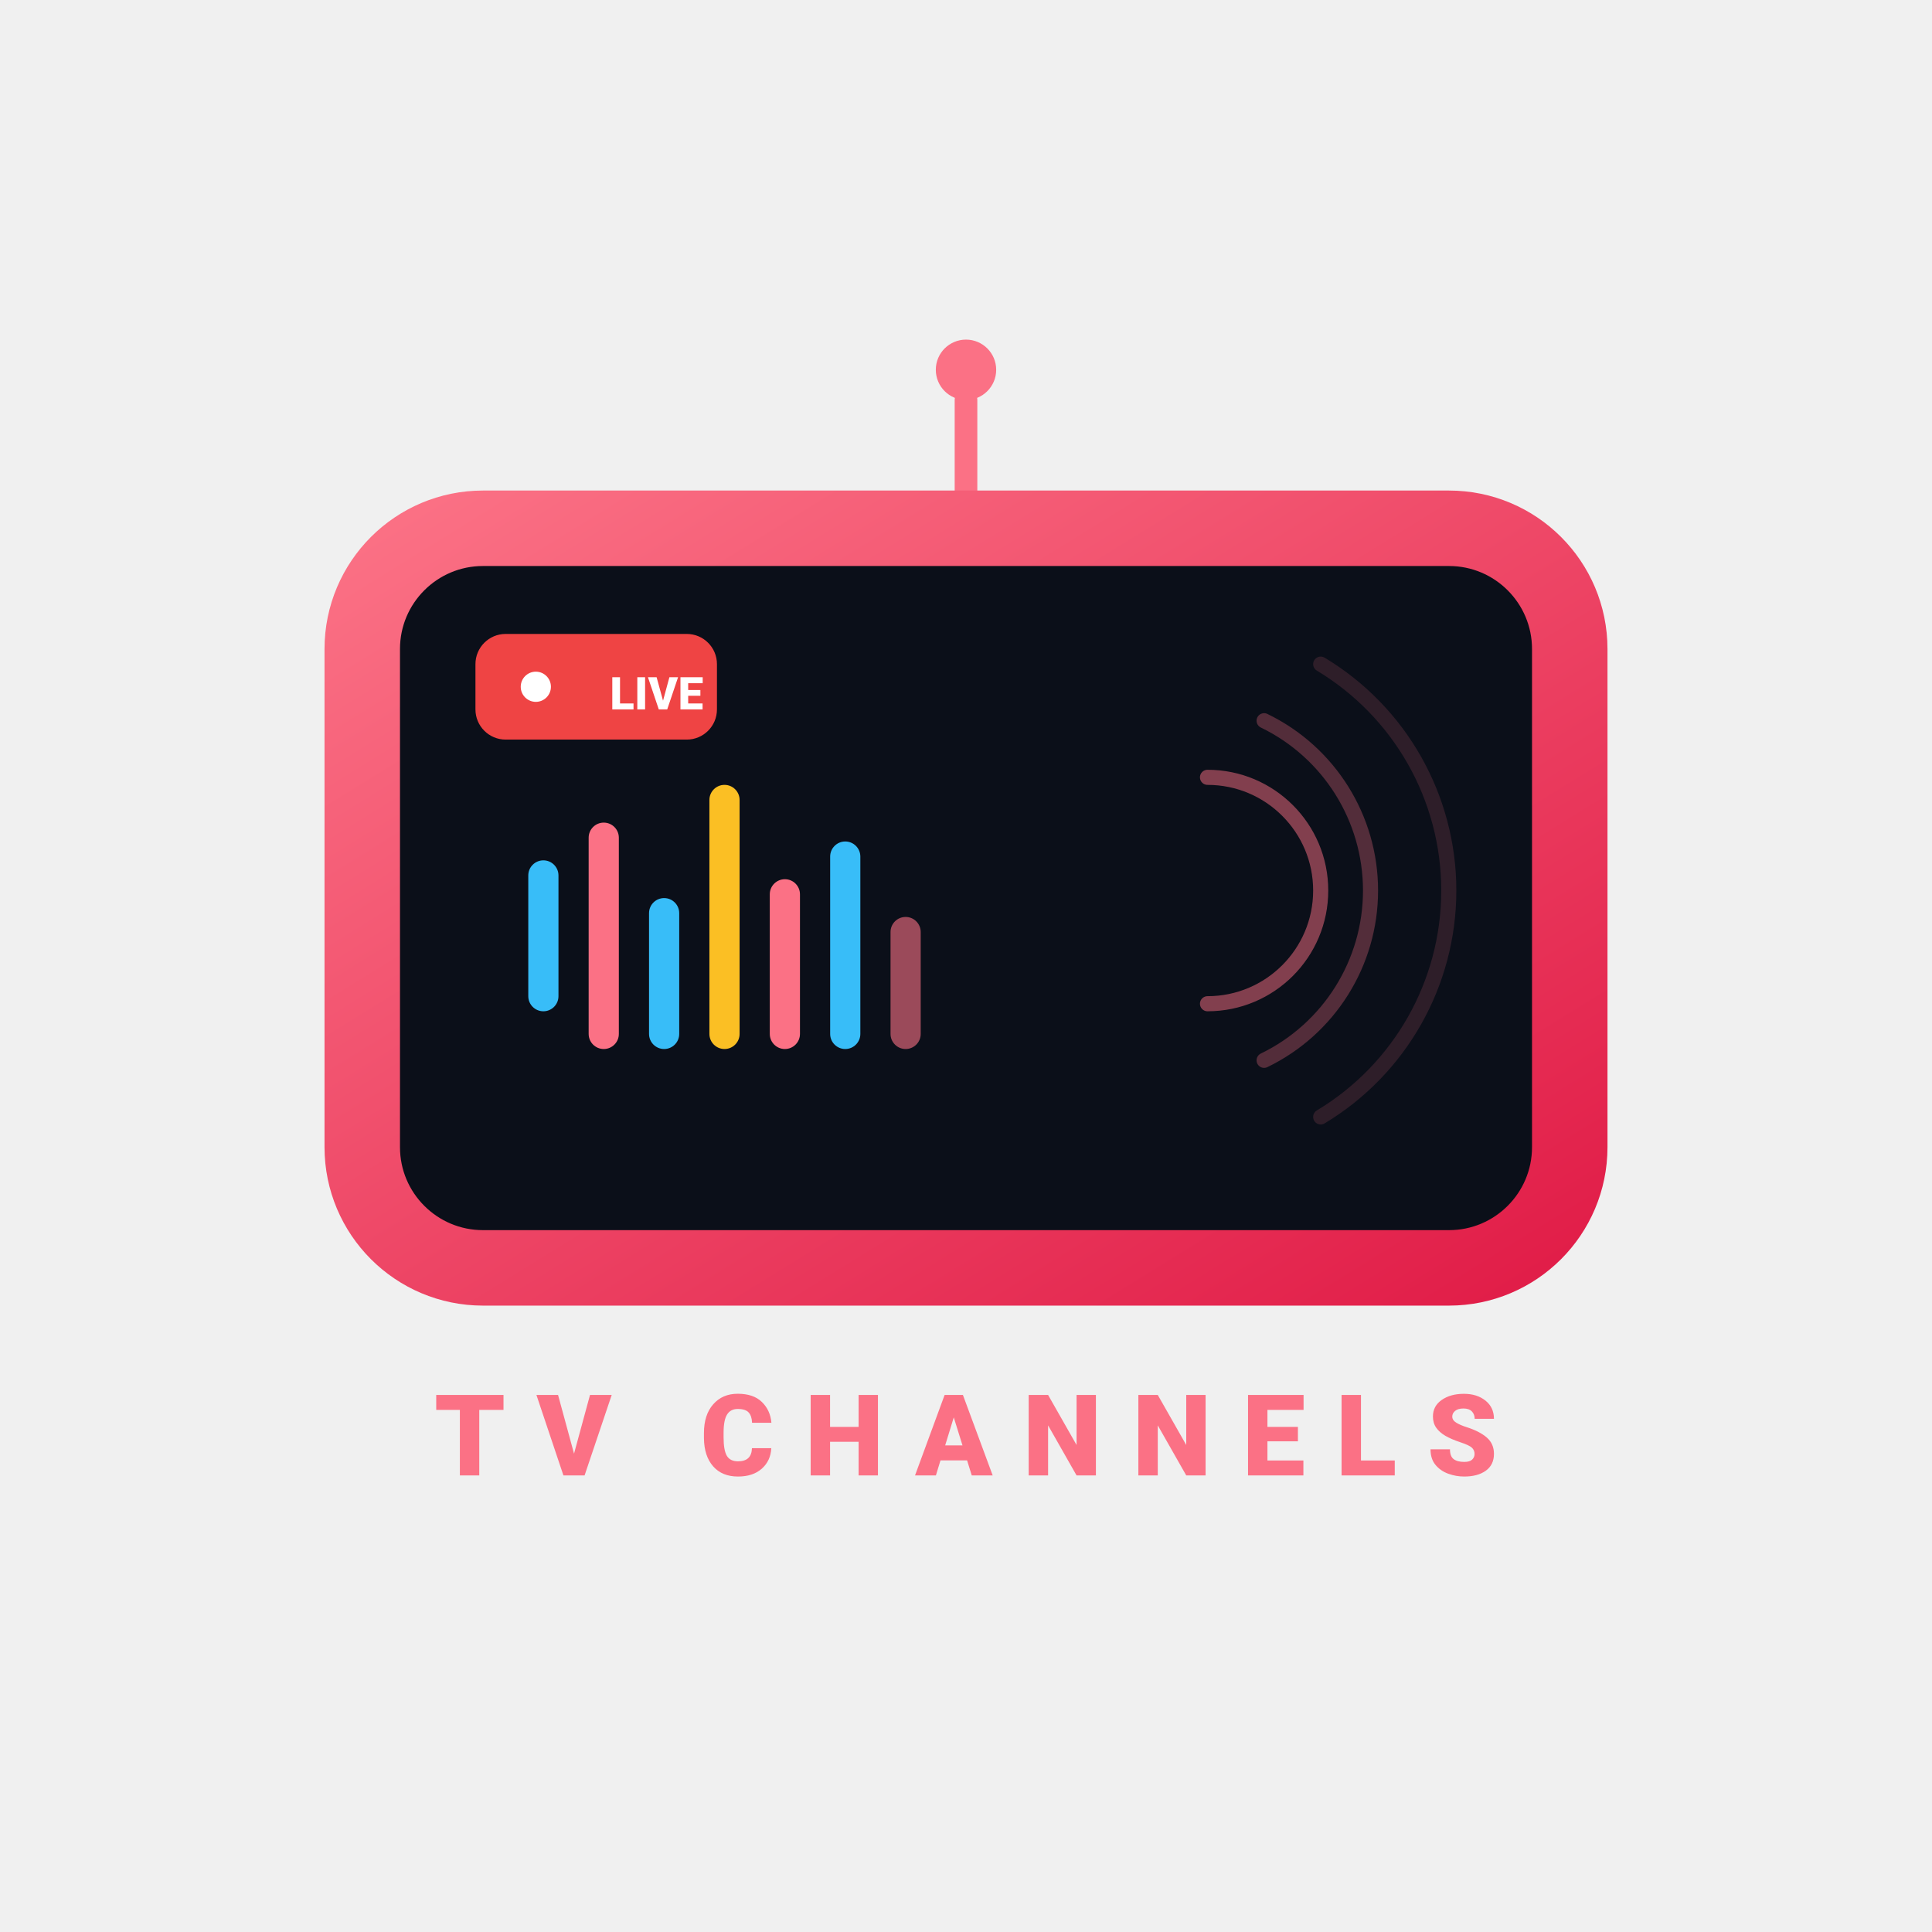
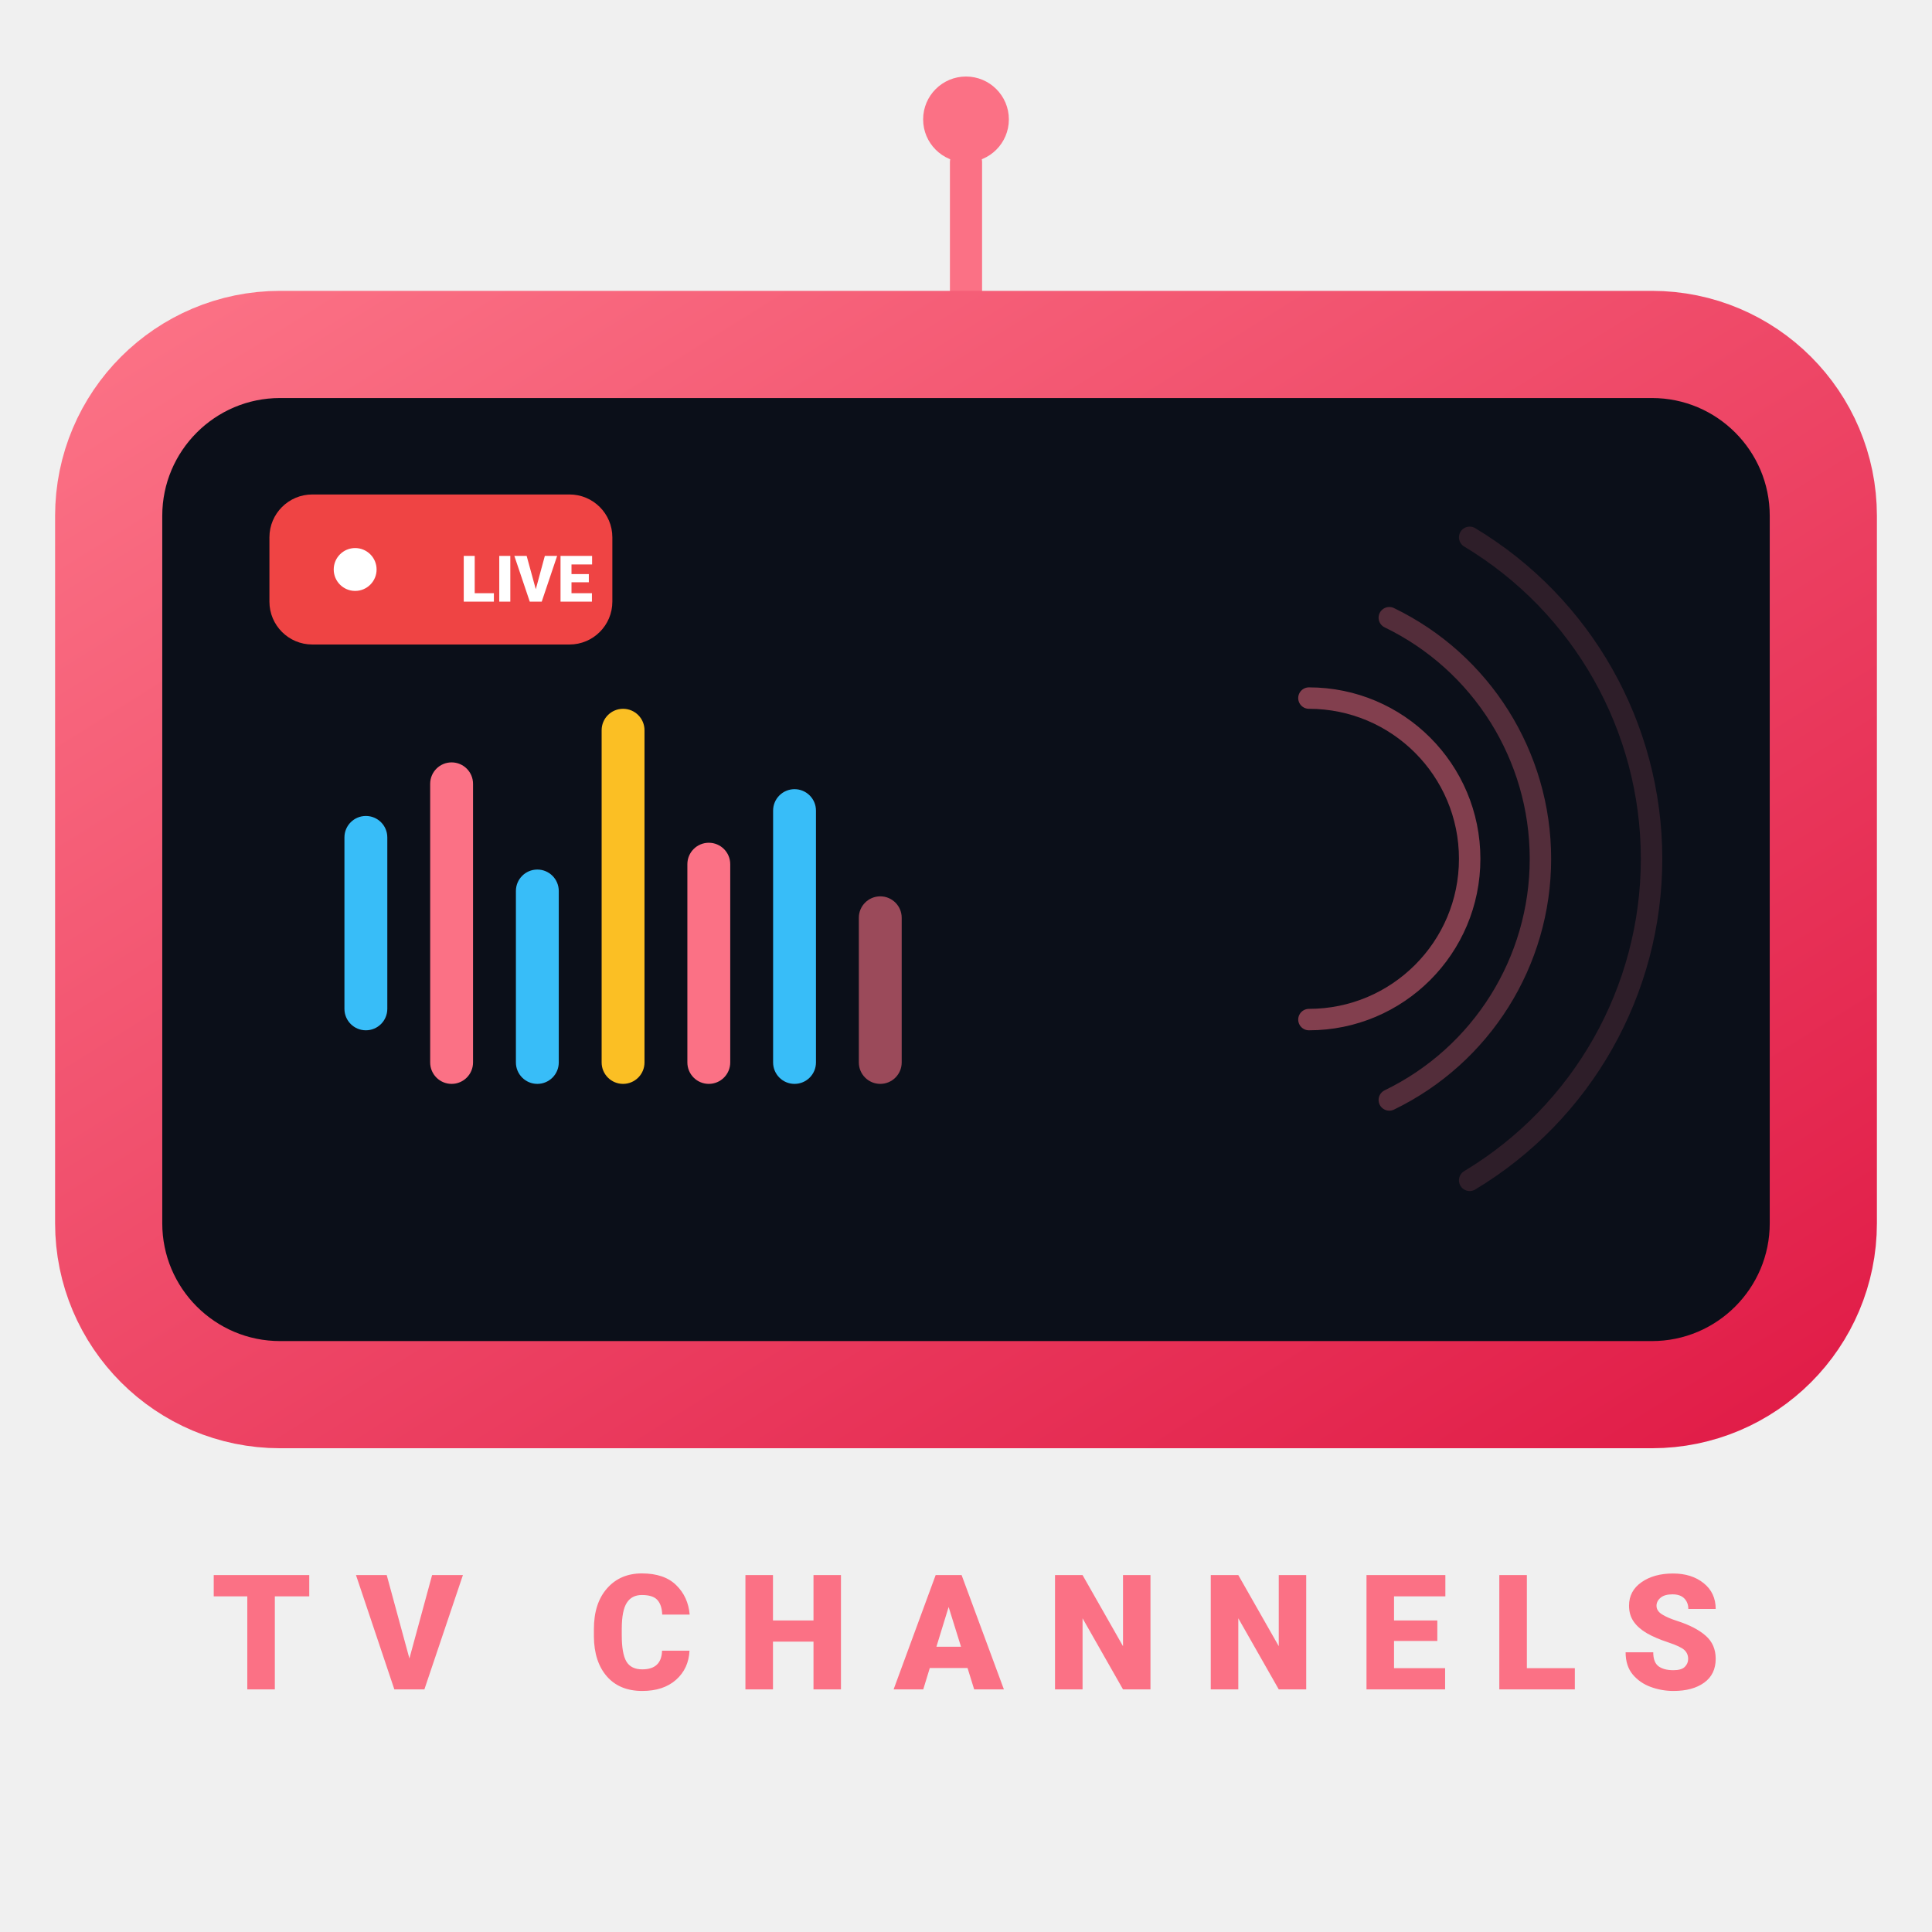
<svg xmlns="http://www.w3.org/2000/svg" viewBox="0 0 512 512" width="100%" height="100%">
  <defs>
    <linearGradient id="frameGrad" x1="0%" y1="0%" x2="100%" y2="100%">
      <stop offset="0%" stop-color="#FB7185" />
      <stop offset="100%" stop-color="#E11D48" />
    </linearGradient>
  </defs>
-   <g transform="translate(0, 26)">
+   <g transform="translate(256, 256) scale(1.42) translate(-256, -230)">
    <circle cx="256" cy="72" r="8" fill="#FB7185" />
    <line x1="256" y1="80" x2="256" y2="114" stroke="#FB7185" stroke-width="6" stroke-linecap="round" />
    <rect x="96" y="114" width="320" height="196" rx="32" fill="#0B0F19" stroke="url(#frameGrad)" stroke-width="20" stroke-linejoin="round" />
    <rect x="126" y="142" width="64" height="28" rx="8" fill="#EF4444" />
    <circle cx="142" cy="156" r="4" fill="#FFFFFF" />
    <text x="174" y="162" font-family="system-ui, -apple-system, 'Segoe UI', Roboto, sans-serif" font-size="12" font-weight="900" fill="#FFFFFF" text-anchor="middle">LIVE</text>
    <path d="M 320 180 A 30 30 0 0 1 320 240" fill="none" stroke="#FB7185" stroke-width="4" stroke-linecap="round" stroke-opacity="0.5" />
    <path d="M 335 165 A 50 50 0 0 1 335 255" fill="none" stroke="#FB7185" stroke-width="4" stroke-linecap="round" stroke-opacity="0.3" />
    <path d="M 350 150 A 70 70 0 0 1 350 270" fill="none" stroke="#FB7185" stroke-width="4" stroke-linecap="round" stroke-opacity="0.15" />
    <g transform="translate(140, 192)">
      <rect x="0" y="10" width="8" height="40" rx="4" fill="#38BDF8" />
      <rect x="16" y="0" width="8" height="60" rx="4" fill="#FB7185" />
      <rect x="32" y="20" width="8" height="40" rx="4" fill="#38BDF8" />
      <rect x="48" y="-10" width="8" height="70" rx="4" fill="#FBBF24" />
      <rect x="64" y="15" width="8" height="45" rx="4" fill="#FB7185" />
      <rect x="80" y="5" width="8" height="55" rx="4" fill="#38BDF8" />
      <rect x="96" y="25" width="8" height="35" rx="4" fill="#FB7185" opacity="0.6" />
    </g>
    <text x="256" y="365" font-family="system-ui, -apple-system, 'Segoe UI', Roboto, sans-serif" font-size="30" font-weight="900" fill="#FB7185" text-anchor="middle" letter-spacing="8">TV CHANNELS</text>
  </g>
</svg>
